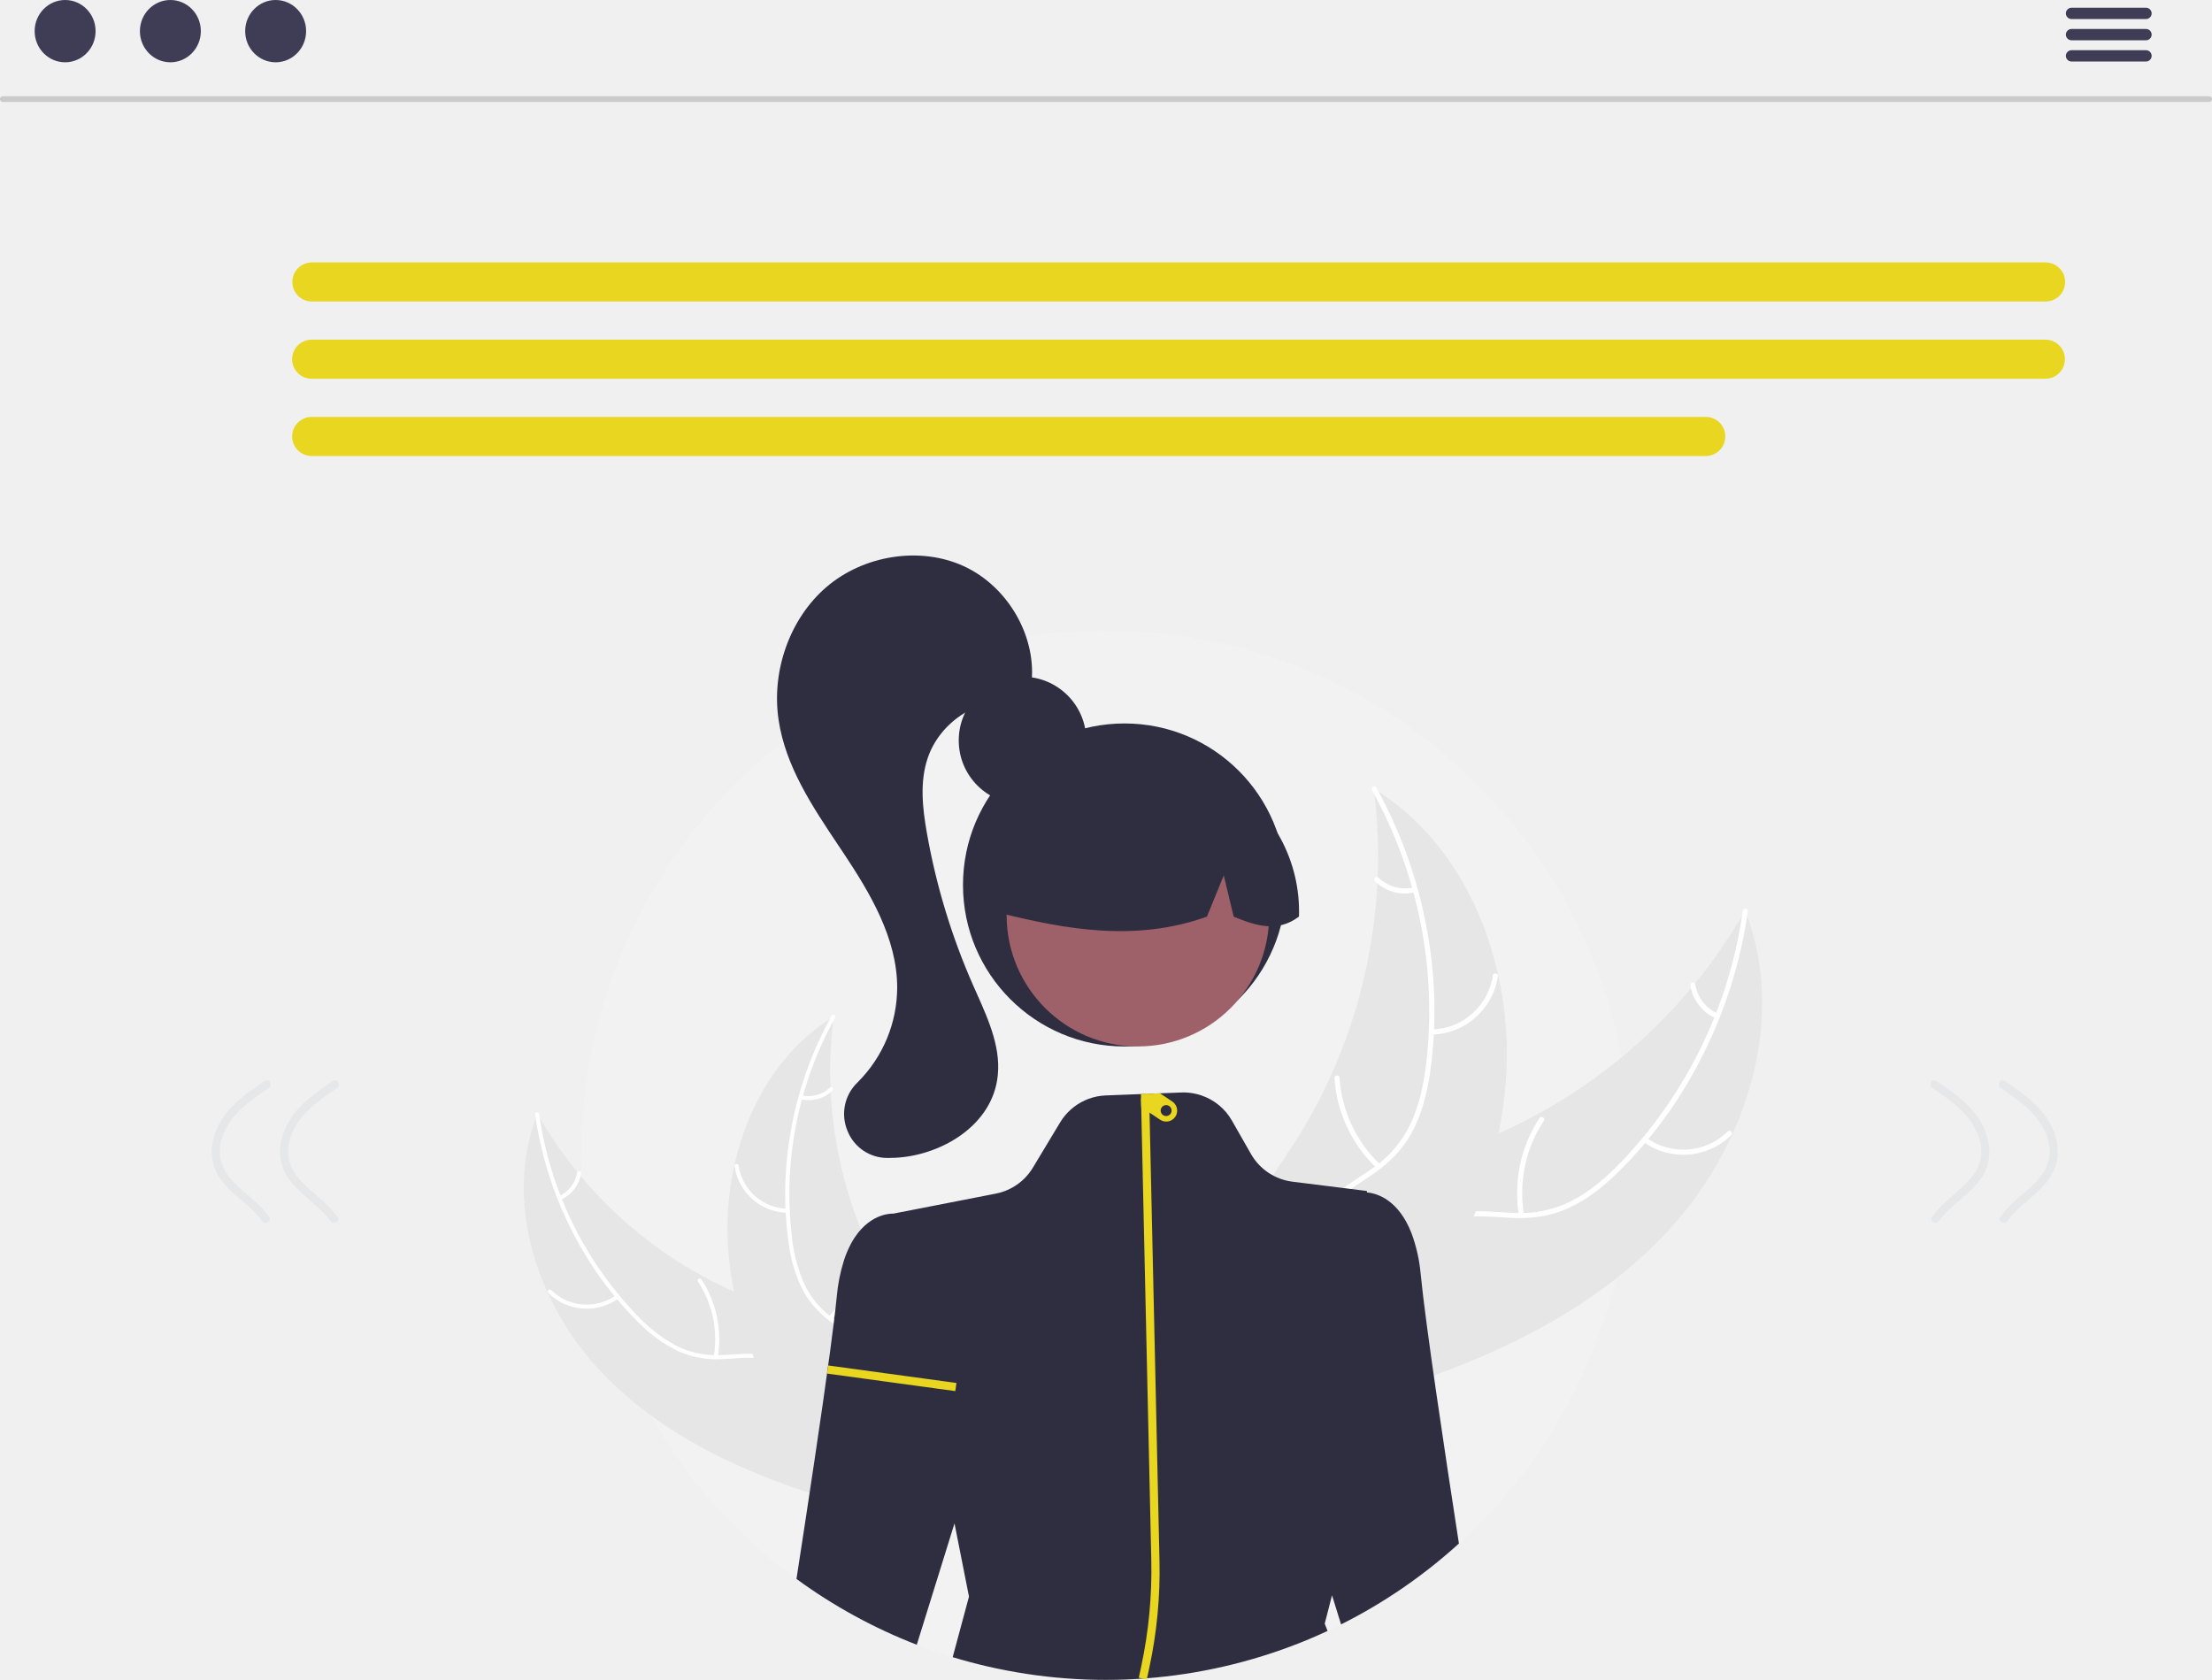
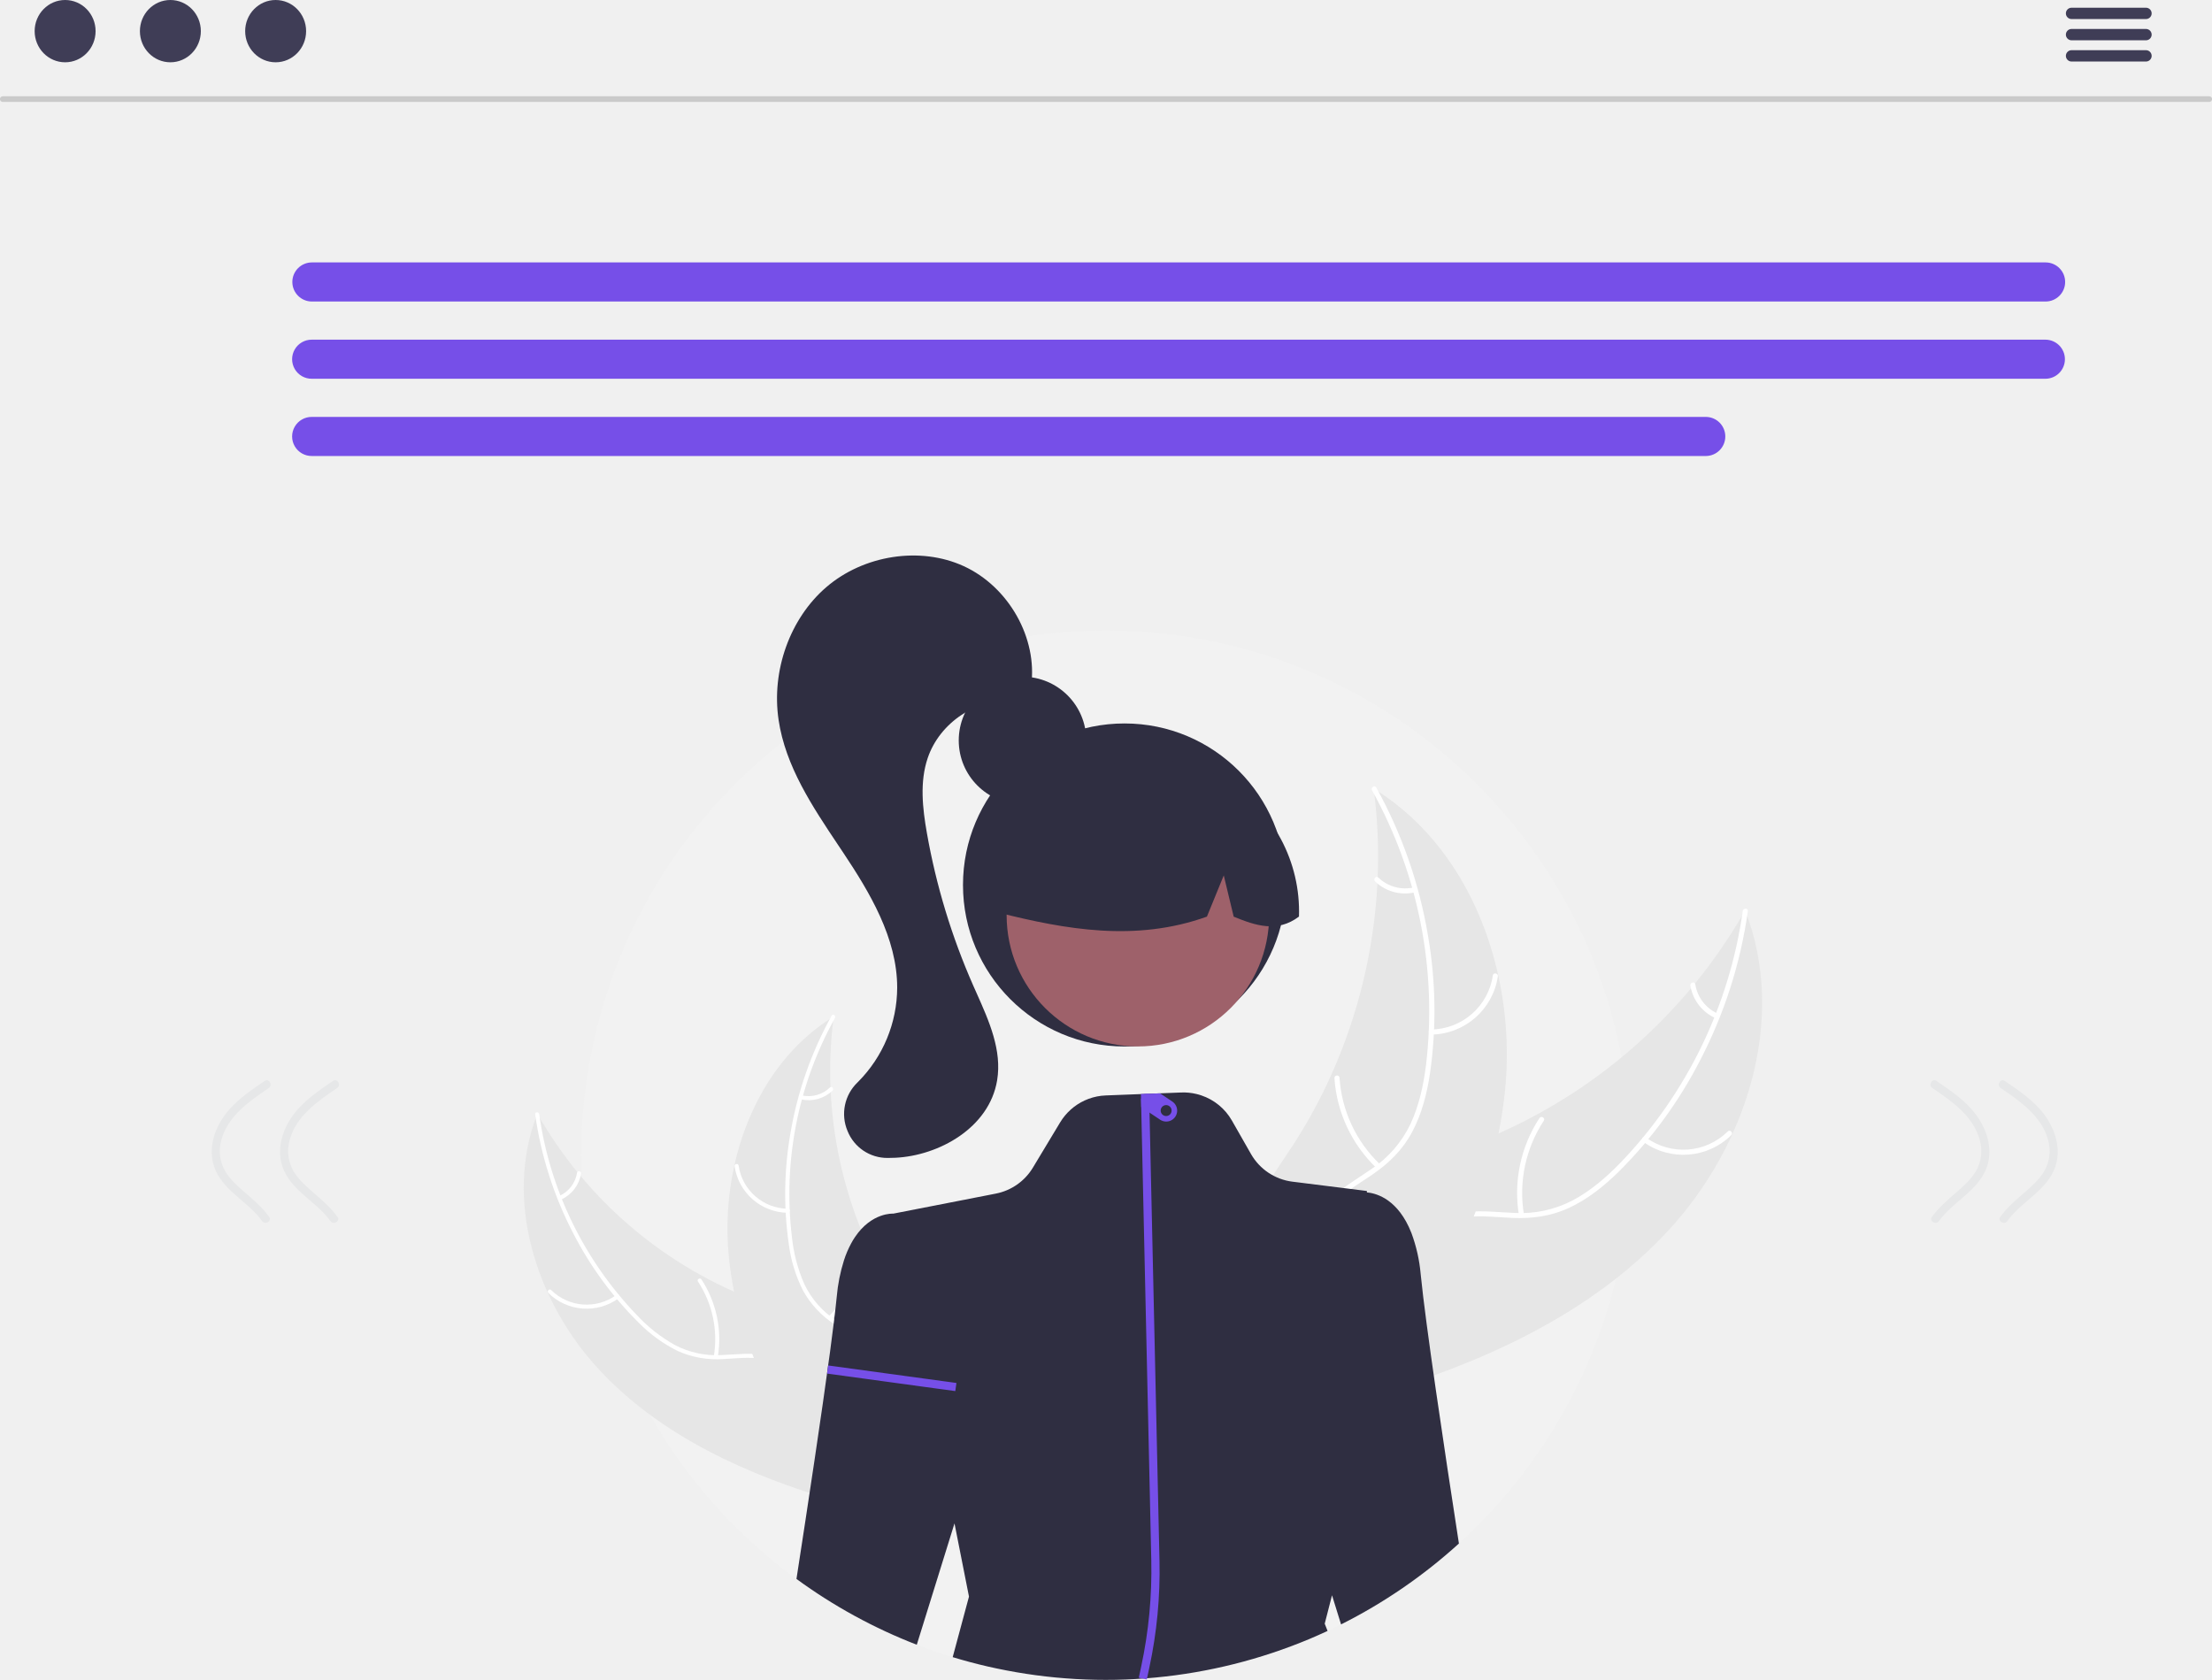
<svg xmlns="http://www.w3.org/2000/svg" data-name="Layer 1" width="809.342" height="614.734" viewBox="0 0 809.342 614.734">
  <path d="M791.997,565.367a192.184,192.184,0,0,1-105.99,171.7q-2.445,1.23-4.94,2.39a192.755,192.755,0,0,1-137.16,9.59q-6.675-2.04-13.14-4.54a192.057,192.057,0,0,1,39.53-368.86,193.87,193.87,0,0,1,29.7-2.28C706.037,373.367,791.997,459.327,791.997,565.367Z" transform="translate(-195.3291 -142.6328)" fill="#f2f2f2" />
  <path d="M805.925,592.731c28.622-31.077,43.35-77.603,27.918-116.933A194.659,194.659,0,0,1,731.856,562.17c-16.653,6.053-35.805,11.052-44.851,26.288-5.629,9.48-6.028,21.347-3.477,32.072,2.551,10.726,7.791,20.59,12.98,30.318l.032,2.752C737.074,641.688,777.302,623.808,805.925,592.731Z" transform="translate(-195.3291 -142.6328)" fill="#e6e6e6" />
  <path d="M832.981,476.008a166.381,166.381,0,0,1-44.719,92.083c-5.22,5.374-10.983,10.371-17.645,13.878a41.094,41.094,0,0,1-21.15,4.52c-6.84-.244-13.807-1.285-20.587.138-7.146,1.5-12.801,6.114-16.469,12.338-4.488,7.615-5.972,16.389-7.126,25.02-1.28,9.583-2.459,19.556-7.931,27.803-.663.999.926,1.97,1.588.972,9.521-14.349,6.313-32.672,12.731-48.143,2.995-7.219,8.183-13.579,15.947-15.766,6.789-1.912,13.975-.844,20.898-.537,7.269.322,14.189-.571,20.845-3.649,6.808-3.149,12.779-7.931,18.114-13.148a161.419,161.419,0,0,0,29.811-40.701A169.331,169.331,0,0,0,834.843,476.046c.166-1.184-1.697-1.214-1.862-.038Z" transform="translate(-195.3291 -142.6328)" fill="#fff" />
  <path d="M796.537,560.426A24.962,24.962,0,0,0,828.771,558.024c.85-.844-.422-2.205-1.273-1.359a23.115,23.115,0,0,1-29.989,2.173c-.965-.71-1.931.882-.972,1.588Z" transform="translate(-195.3291 -142.6328)" fill="#fff" />
  <path d="M752.918,587.07a48.113,48.113,0,0,1,7.258-34.304c.659-1.002-.93-1.972-1.588-.972a50.045,50.045,0,0,0-7.48,35.712c.2,1.184,2.009.741,1.81-.436Z" transform="translate(-195.3291 -142.6328)" fill="#fff" />
  <path d="M823.758,513.516a14.13,14.13,0,0,1-8.136-10.657c-.185-1.186-1.994-.742-1.81.436a15.834,15.834,0,0,0,8.974,11.809.962.962,0,0,0,1.28-.308.936.936,0,0,0-.308-1.28Z" transform="translate(-195.3291 -142.6328)" fill="#fff" />
  <path d="M697.926,431.197c.094.744.189,1.487.272,2.242a186.084,186.084,0,0,1,1.204,30.161c-.02.779-.052,1.568-.094,2.345A196.174,196.174,0,0,1,682.342,536.15a190.509,190.509,0,0,1-13.858,25.413c-7.261,11.196-16.024,22.758-19.072,35.329a32.682,32.682,0,0,0-.753,3.974l44.52,52.561c.161.069.311.148.472.217l1.682,2.18c.3-.399.603-.82.904-1.219.175-.231.34-.473.516-.704.114-.158.227-.316.338-.452.038-.052.076-.105.102-.147.112-.136.201-.274.3-.399q2.55-3.519,5.058-7.085c.012-.01.012-.01.014-.032,12.698-18.15,23.993-37.52,31.988-57.988.24-.616.493-1.241.713-1.881a181.789,181.789,0,0,0,8.346-28.468,160.71,160.71,0,0,0,2.424-16.079,133.641,133.641,0,0,0-2.5-41.71c-6.014-27.282-20.687-52.337-43.832-67.334C699.113,431.943,698.53,431.57,697.926,431.197Z" transform="translate(-195.3291 -142.6328)" fill="#e6e6e6" />
  <path d="M697.359,431.881a166.381,166.381,0,0,1,19.735,100.447c-.933,7.434-2.525,14.894-5.733,21.705a41.094,41.094,0,0,1-14.166,16.343c-5.608,3.923-11.798,7.287-16.355,12.505-4.803,5.5-6.539,12.589-5.721,19.767,1.001,8.783,5.099,16.682,9.374,24.267,4.747,8.422,9.811,17.095,10.407,26.974.072,1.197,1.925,1.015,1.853-.18-1.037-17.189-14.631-29.887-18.82-46.104-1.955-7.567-1.641-15.769,3.241-22.189,4.269-5.614,10.65-9.088,16.363-13.011,5.998-4.119,10.985-8.999,14.446-15.464,3.54-6.613,5.428-14.027,6.547-21.404a161.419,161.419,0,0,0-.702-50.446,169.331,169.331,0,0,0-18.96-54.3c-.58-1.045-2.086.053-1.509,1.091Z" transform="translate(-195.3291 -142.6328)" fill="#fff" />
  <path d="M719.085,521.225a24.962,24.962,0,0,0,24.291-21.325c.17-1.186-1.664-1.506-1.835-.319a23.115,23.115,0,0,1-22.637,19.79c-1.198.014-1.011,1.867.18,1.853Z" transform="translate(-195.3291 -142.6328)" fill="#fff" />
  <path d="M700.3,568.76A48.113,48.113,0,0,1,685.441,537.001c-.076-1.197-1.93-1.015-1.853.18a50.045,50.045,0,0,0,15.529,33.017c.872.825,2.051-.618,1.183-1.438Z" transform="translate(-195.3291 -142.6328)" fill="#fff" />
  <path d="M712.577,467.381a14.13,14.13,0,0,1-12.912-3.611c-.862-.835-2.039.608-1.183,1.438a15.834,15.834,0,0,0,14.276,4.026.962.962,0,0,0,.837-1.017.936.936,0,0,0-1.017-.837Z" transform="translate(-195.3291 -142.6328)" fill="#fff" />
  <path d="M1003.657,179.933H196.343a1.036,1.036,0,0,1,0-2.072h807.315a1.036,1.036,0,0,1,0,2.072Z" transform="translate(-195.3291 -142.6328)" fill="#cacaca" />
  <ellipse cx="23.826" cy="11.397" rx="11.149" ry="11.397" fill="#3f3d56" />
  <ellipse cx="62.339" cy="11.397" rx="11.149" ry="11.397" fill="#3f3d56" />
  <ellipse cx="100.853" cy="11.397" rx="11.149" ry="11.397" fill="#3f3d56" />
  <path d="M980.582,149.604h-27.365a2.073,2.073,0,0,1,0-4.144h27.365a2.073,2.073,0,0,1,0,4.144Z" transform="translate(-195.3291 -142.6328)" fill="#3f3d56" />
  <path d="M980.582,157.375h-27.365a2.073,2.073,0,0,1,0-4.144h27.365a2.073,2.073,0,0,1,0,4.144Z" transform="translate(-195.3291 -142.6328)" fill="#3f3d56" />
  <path d="M980.582,165.146h-27.365a2.073,2.073,0,0,1,0-4.144h27.365a2.073,2.073,0,0,1,0,4.144Z" transform="translate(-195.3291 -142.6328)" fill="#3f3d56" />
  <path d="M414.21,643.487c-22.836-24.794-34.586-61.915-22.274-93.293a155.305,155.305,0,0,0,81.368,68.91c13.286,4.83,28.567,8.818,35.784,20.974,4.491,7.564,4.809,17.031,2.774,25.588-2.035,8.558-6.216,16.427-10.356,24.189l-.026,2.196C469.141,682.546,437.046,668.281,414.21,643.487Z" transform="translate(-195.3291 -142.6328)" fill="#e6e6e6" />
  <path d="M392.623,550.361a132.744,132.744,0,0,0,35.678,73.467,57.164,57.164,0,0,0,14.078,11.072,32.786,32.786,0,0,0,16.874,3.606c5.457-.195,11.016-1.026,16.425.11a20.075,20.075,0,0,1,13.139,9.844c3.581,6.076,4.765,13.076,5.685,19.961,1.022,7.645,1.962,15.602,6.328,22.183.529.797-.739,1.571-1.267.775-7.596-11.448-5.036-26.067-10.157-38.41-2.389-5.759-6.529-10.834-12.723-12.578-5.417-1.526-11.15-.674-16.673-.429a34.986,34.986,0,0,1-16.631-2.912,52.847,52.847,0,0,1-14.452-10.49,128.785,128.785,0,0,1-23.785-32.472,135.098,135.098,0,0,1-14.005-43.698c-.132-.944,1.354-.968,1.486-.03Z" transform="translate(-195.3291 -142.6328)" fill="#fff" />
  <path d="M421.7,617.712a19.916,19.916,0,0,1-25.718-1.916c-.678-.674.337-1.759,1.016-1.085a18.442,18.442,0,0,0,23.926,1.734c.77-.567,1.541.704.775,1.267Z" transform="translate(-195.3291 -142.6328)" fill="#fff" />
  <path d="M456.5,638.97a38.386,38.386,0,0,0-5.79-27.369c-.526-.799.742-1.574,1.267-.775a39.927,39.927,0,0,1,5.967,28.492c-.16.944-1.603.592-1.444-.348Z" transform="translate(-195.3291 -142.6328)" fill="#fff" />
  <path d="M399.982,580.286a11.273,11.273,0,0,0,6.491-8.503c.148-.946,1.591-.592,1.444.348a12.633,12.633,0,0,1-7.16,9.422.768.768,0,0,1-1.021-.246.747.747,0,0,1,.246-1.021Z" transform="translate(-195.3291 -142.6328)" fill="#fff" />
  <path d="M500.375,514.609c-.075.593-.151,1.187-.217,1.789a148.464,148.464,0,0,0-.96,24.064c.016.622.041,1.251.075,1.871a156.514,156.514,0,0,0,13.536,56.011,151.995,151.995,0,0,0,11.056,20.276c5.793,8.933,12.784,18.157,15.216,28.187a26.075,26.075,0,0,1,.601,3.171L504.162,691.912c-.129.055-.248.118-.377.173l-1.342,1.739c-.24-.318-.481-.654-.721-.972-.14-.184-.272-.378-.411-.562-.091-.126-.181-.252-.27-.36-.03-.042-.06-.084-.081-.118-.089-.108-.16-.218-.24-.318q-2.034-2.807-4.036-5.653c-.01-.008-.01-.008-.011-.026-10.131-14.481-19.142-29.935-25.521-46.265-.192-.491-.393-.99-.569-1.501a145.036,145.036,0,0,1-6.658-22.713,128.218,128.218,0,0,1-1.934-12.829,106.623,106.623,0,0,1,1.994-33.277c4.798-21.767,16.505-41.757,34.971-53.722C499.428,515.204,499.893,514.907,500.375,514.609Z" transform="translate(-195.3291 -142.6328)" fill="#e6e6e6" />
  <path d="M500.827,515.154a132.744,132.744,0,0,0-15.745,80.14,57.164,57.164,0,0,0,4.574,17.317,32.786,32.786,0,0,0,11.302,13.039c4.474,3.13,9.413,5.814,13.048,9.977a20.075,20.075,0,0,1,4.564,15.771c-.799,7.007-4.068,13.309-7.479,19.361-3.787,6.719-7.828,13.639-8.303,21.521-.058.955-1.536.81-1.479-.144.828-13.714,11.673-23.845,15.015-36.783,1.56-6.037,1.31-12.581-2.586-17.703-3.406-4.479-8.497-7.251-13.055-10.381a34.985,34.985,0,0,1-11.526-12.338,52.847,52.847,0,0,1-5.223-17.077,128.785,128.785,0,0,1,.56-40.247,135.098,135.098,0,0,1,15.127-43.322c.463-.834,1.664.042,1.204.871Z" transform="translate(-195.3291 -142.6328)" fill="#fff" />
  <path d="M483.493,586.437a19.916,19.916,0,0,1-19.38-17.014c-.136-.946,1.328-1.202,1.464-.254a18.442,18.442,0,0,0,18.06,15.79c.956.011.807,1.49-.144,1.479Z" transform="translate(-195.3291 -142.6328)" fill="#fff" />
  <path d="M498.481,624.362a38.386,38.386,0,0,0,11.855-25.339c.061-.955,1.54-.81,1.479.144a39.927,39.927,0,0,1-12.39,26.342c-.696.658-1.636-.493-.944-1.147Z" transform="translate(-195.3291 -142.6328)" fill="#fff" />
  <path d="M488.686,543.478a11.273,11.273,0,0,0,10.302-2.881c.687-.667,1.627.485.944,1.147a12.633,12.633,0,0,1-11.39,3.212.768.768,0,0,1-.667-.811.747.747,0,0,1,.811-.667Z" transform="translate(-195.3291 -142.6328)" fill="#fff" />
-   <path d="M943.786,252.97H309.448a7.153,7.153,0,1,1,0-14.307H943.786a7.153,7.153,0,1,1,0,14.307Z" transform="translate(-195.3291 -142.6328)" fill="#e8d620" />
-   <path d="M943.786,281.237H309.448a7.154,7.154,0,1,1,0-14.307H943.786a7.154,7.154,0,0,1,0,14.307Z" transform="translate(-195.3291 -142.6328)" fill="#e8d620" />
-   <path d="M819.526,309.503H309.448a7.154,7.154,0,1,1,0-14.307H819.526a7.154,7.154,0,0,1,0,14.307Z" transform="translate(-195.3291 -142.6328)" fill="#e8d620" />
+   <path d="M943.786,252.97H309.448a7.153,7.153,0,1,1,0-14.307H943.786a7.153,7.153,0,1,1,0,14.307Z" transform="translate(-195.3291 -142.6328)" fill="#764fe8" />
+   <path d="M943.786,281.237H309.448a7.154,7.154,0,1,1,0-14.307H943.786a7.154,7.154,0,0,1,0,14.307Z" transform="translate(-195.3291 -142.6328)" fill="#764fe8" />
+   <path d="M819.526,309.503H309.448a7.154,7.154,0,1,1,0-14.307H819.526a7.154,7.154,0,0,1,0,14.307Z" transform="translate(-195.3291 -142.6328)" fill="#764fe8" />
  <path d="M902.333,540.776c7.149,4.853,15.096,10.313,17.4,19.171a14.569,14.569,0,0,1-1.484,11.335c-1.835,3.058-4.568,5.461-7.234,7.776-3.167,2.751-6.36,5.454-8.817,8.888-1.125,1.573,1.475,3.072,2.59,1.514,4.556-6.367,12.127-9.974,16.137-16.806,4.742-8.081,1.577-17.664-4.299-24.206-3.667-4.082-8.266-7.2-12.778-10.263-1.602-1.087-3.104,1.511-1.514,2.59Z" transform="translate(-195.3291 -142.6328)" fill="#e6e7e8" />
  <path d="M927.333,540.776c7.149,4.853,15.096,10.313,17.4,19.171a14.569,14.569,0,0,1-1.484,11.335c-1.835,3.058-4.568,5.461-7.234,7.776-3.167,2.751-6.36,5.454-8.817,8.888-1.125,1.573,1.475,3.072,2.59,1.514,4.556-6.367,12.127-9.974,16.136-16.806,4.742-8.081,1.578-17.664-4.299-24.206-3.667-4.082-8.266-7.2-12.778-10.263-1.602-1.087-3.104,1.511-1.514,2.59Z" transform="translate(-195.3291 -142.6328)" fill="#e6e7e8" />
  <path d="M318.681,540.776c-7.149,4.853-15.096,10.313-17.4,19.171a14.569,14.569,0,0,0,1.484,11.335c1.835,3.058,4.568,5.461,7.234,7.776,3.167,2.751,6.36,5.454,8.817,8.888,1.125,1.573-1.475,3.072-2.59,1.514-4.556-6.367-12.127-9.974-16.137-16.806-4.742-8.081-1.577-17.664,4.299-24.206,3.667-4.082,8.266-7.2,12.778-10.263,1.602-1.087,3.104,1.511,1.514,2.59Z" transform="translate(-195.3291 -142.6328)" fill="#e6e7e8" />
  <path d="M293.681,540.776c-7.149,4.853-15.096,10.313-17.4,19.171a14.569,14.569,0,0,0,1.484,11.335c1.835,3.058,4.568,5.461,7.234,7.776,3.167,2.751,6.36,5.454,8.817,8.888,1.125,1.573-1.475,3.072-2.59,1.514-4.556-6.367-12.127-9.974-16.136-16.806-4.742-8.081-1.578-17.664,4.299-24.206,3.667-4.082,8.266-7.2,12.778-10.263,1.602-1.087,3.104,1.511,1.514,2.59Z" transform="translate(-195.3291 -142.6328)" fill="#e6e7e8" />
  <circle cx="374.121" cy="270.959" r="23.33" fill="#2f2e41" />
  <circle cx="411.449" cy="323.842" r="59.104" fill="#2f2e41" />
  <circle cx="416.34" cy="334.902" r="48.028" fill="#9e616a" />
  <path d="M644.285,428.577a55.015,55.015,0,0,0-83.642,48.014c24.473,6.144,50.183,10.847,76.282,1.47l6.163-15.084,3.634,15.096c7.948,3.249,15.916,5.997,23.885-.031A56.173,56.173,0,0,0,644.285,428.577Z" transform="translate(-195.3291 -142.6328)" fill="#2f2e41" />
  <path d="M520.191,566.367h-.063a15.66,15.66,0,0,1-14.709-9.889,15.998,15.998,0,0,1,3.652-17.733l.27-.268a49.096,49.096,0,0,0,14.257-34.421c.011-18.219-10.188-35.057-19.748-49.409l-1.762-2.64c-9.528-14.253-19.38-28.991-21.888-45.969-2.663-18.031,4.165-37.062,17.394-48.486,13.731-11.856,34.433-15.043,50.343-7.749,16.49,7.561,27.098,26.397,24.674,43.813l-.025.181-5.795,5.213-.213-.016c-13.722-1.058-27.39,7.983-31.806,21.011-2.974,8.77-1.904,18.379-.307,27.457a242.684,242.684,0,0,0,16.962,55.836q.6,1.361,1.215,2.732c4.593,10.284,9.342,20.918,7.523,31.933-2.875,17.407-21.351,27.594-37.276,28.34Q521.537,566.368,520.191,566.367Z" transform="translate(-195.3291 -142.6328)" fill="#2f2e41" />
  <path d="M729.127,707.467a192.587,192.587,0,0,1-43.12,29.6l-3.31-10.66-2.67,10.39,1.04,2.66c-1.15.54-2.31,1.06-3.47,1.57q-1.485.66-2.97,1.29a192.837,192.837,0,0,1-114.76,10.84c-1.01-.21-2.01-.43-3.01-.66-4.37-1-8.69-2.16-12.95-3.45l5.96-22.16-5.3-26.79-13.8,44.41a191.752,191.752,0,0,1-44.02-24.08c4.24-27.41,9.21-60.31,12.28-83.08,1.11-8.32,1.97-15.28,2.45-20.14a61.936,61.936,0,0,1,2.66-13.41,36.556,36.556,0,0,1,2.59-6.1c.22-.43.46-.84.7-1.24.23-.39.47-.76.72-1.12,6.14-9.15,14.02-8.59,14.02-8.59l23.52-4.59,7.35-1.44,2.99-.58,3.66-.72a20.377,20.377,0,0,0,13.55-9.48l9.99-16.59a20.452,20.452,0,0,1,8.96-8.01c.45-.2.91-.39,1.37-.57a20.202,20.202,0,0,1,6.34-1.27l14.14-.55,5.72-.23,7.81-.3a20.014,20.014,0,0,1,5.48.54h.01c.63.15,1.23.32,1.84.53a20.354,20.354,0,0,1,11.17,9.2l6.98,12.24a20.387,20.387,0,0,0,15.19,10.13l2.68.33,3.01.38,7.61.95,13.9,1.74.03.53c2.66.21,10.24,1.77,15.32,12.6.34.71.66,1.47.97,2.26a57.827,57.827,0,0,1,3.37,14.92c.03.22.05.44.07.66C716.897,626.757,723.487,670.947,729.127,707.467Z" transform="translate(-195.3291 -142.6328)" fill="#2f2e41" />
-   <path d="M615.876,752.787l-.949,4.43-2.93-.63.871-4.063a168.288,168.288,0,0,0,3.7-39.028l-3.682-165.739-.07-2.98-.04-1.81,1.52-.03,1.48-.03.15,6.88,3.642,164.007A168.289,168.289,0,0,1,615.876,752.787Z" transform="translate(-195.3291 -142.6328)" fill="#e8d620" />
-   <polygon points="303.018 499.674 345.198 505.434 348.148 505.834 349.948 506.084 349.738 507.584 349.528 509.054 342.708 508.124 302.608 502.644 303.018 499.674" fill="#e8d620" />
-   <path d="M624.227,545.707l-4.47-2.99-5.46.22-.26.01-1.22,1.83.07,2.98,3.04,2.03,3.85,2.57a4.001,4.001,0,1,0,4.45-6.65Zm-.56,4.44a2.001,2.001,0,1,1-.55-2.78A2.009,2.009,0,0,1,623.667,550.147Z" transform="translate(-195.3291 -142.6328)" fill="#e8d620" />
+   <path d="M615.876,752.787l-.949,4.43-2.93-.63.871-4.063a168.288,168.288,0,0,0,3.7-39.028l-3.682-165.739-.07-2.98-.04-1.81,1.52-.03,1.48-.03.15,6.88,3.642,164.007A168.289,168.289,0,0,1,615.876,752.787Z" transform="translate(-195.3291 -142.6328)" fill="#764fe8" />
+   <polygon points="303.018 499.674 345.198 505.434 348.148 505.834 349.948 506.084 349.738 507.584 349.528 509.054 342.708 508.124 302.608 502.644 303.018 499.674" fill="#764fe8" />
+   <path d="M624.227,545.707l-4.47-2.99-5.46.22-.26.01-1.22,1.83.07,2.98,3.04,2.03,3.85,2.57a4.001,4.001,0,1,0,4.45-6.65Zm-.56,4.44a2.001,2.001,0,1,1-.55-2.78A2.009,2.009,0,0,1,623.667,550.147Z" transform="translate(-195.3291 -142.6328)" fill="#764fe8" />
</svg>
